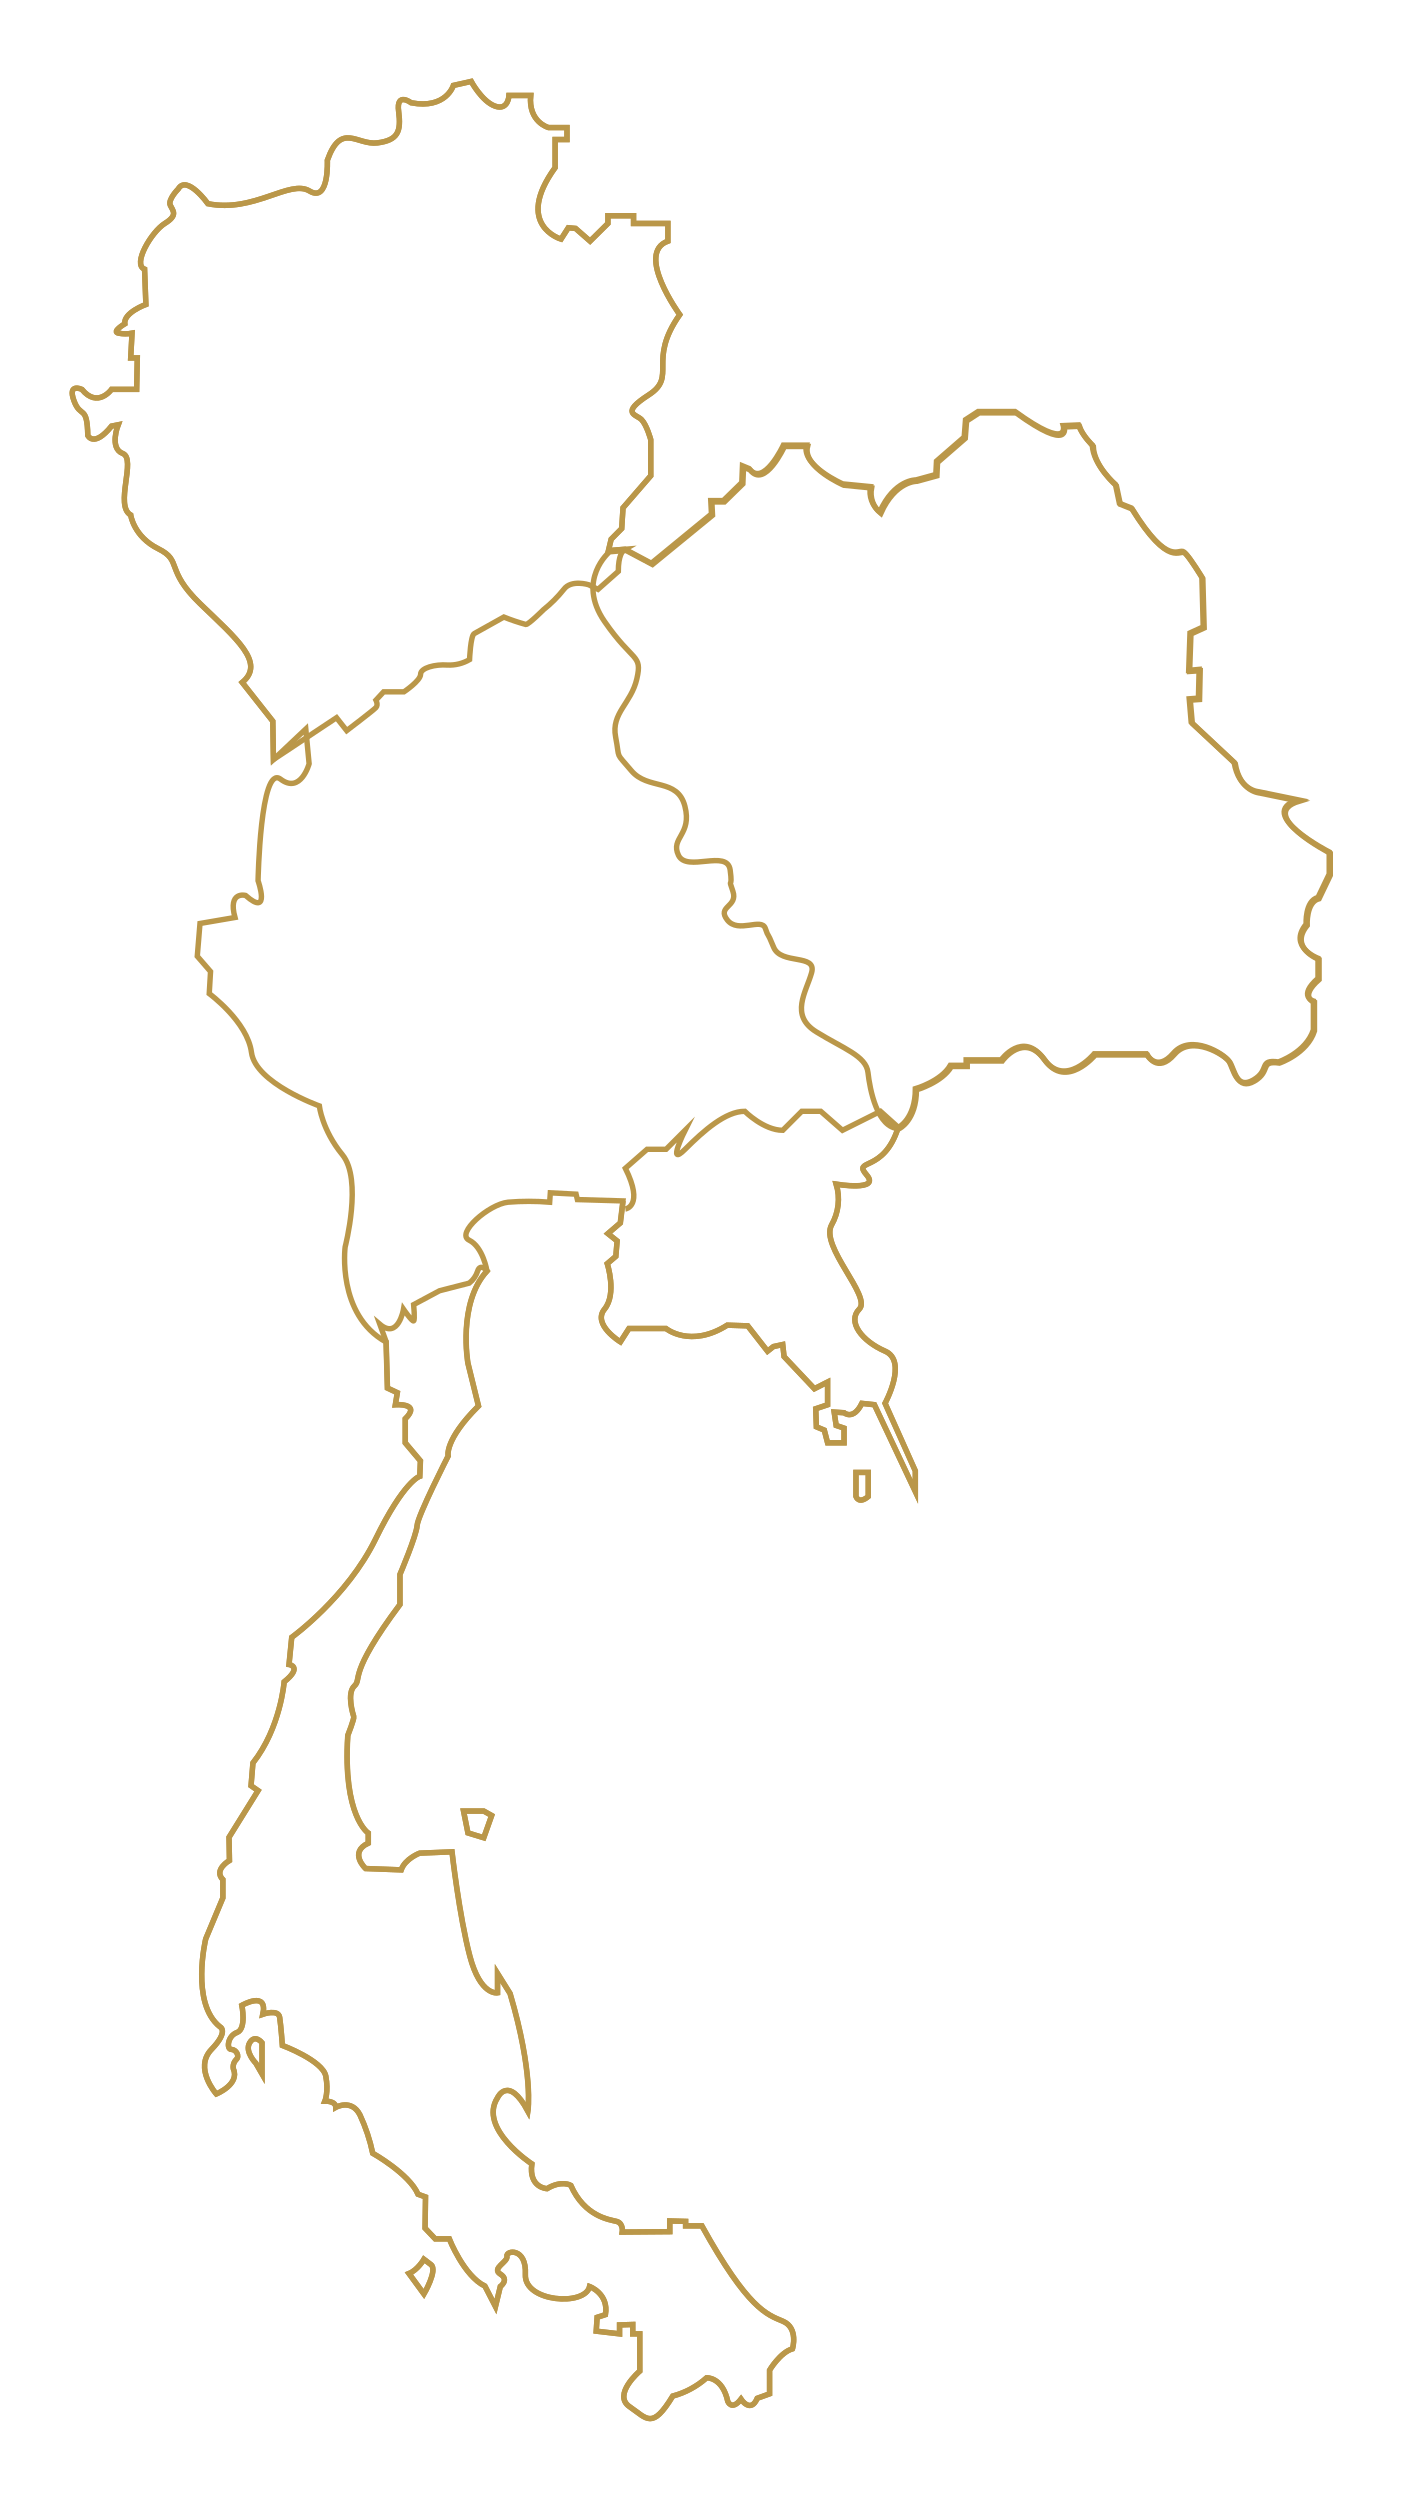
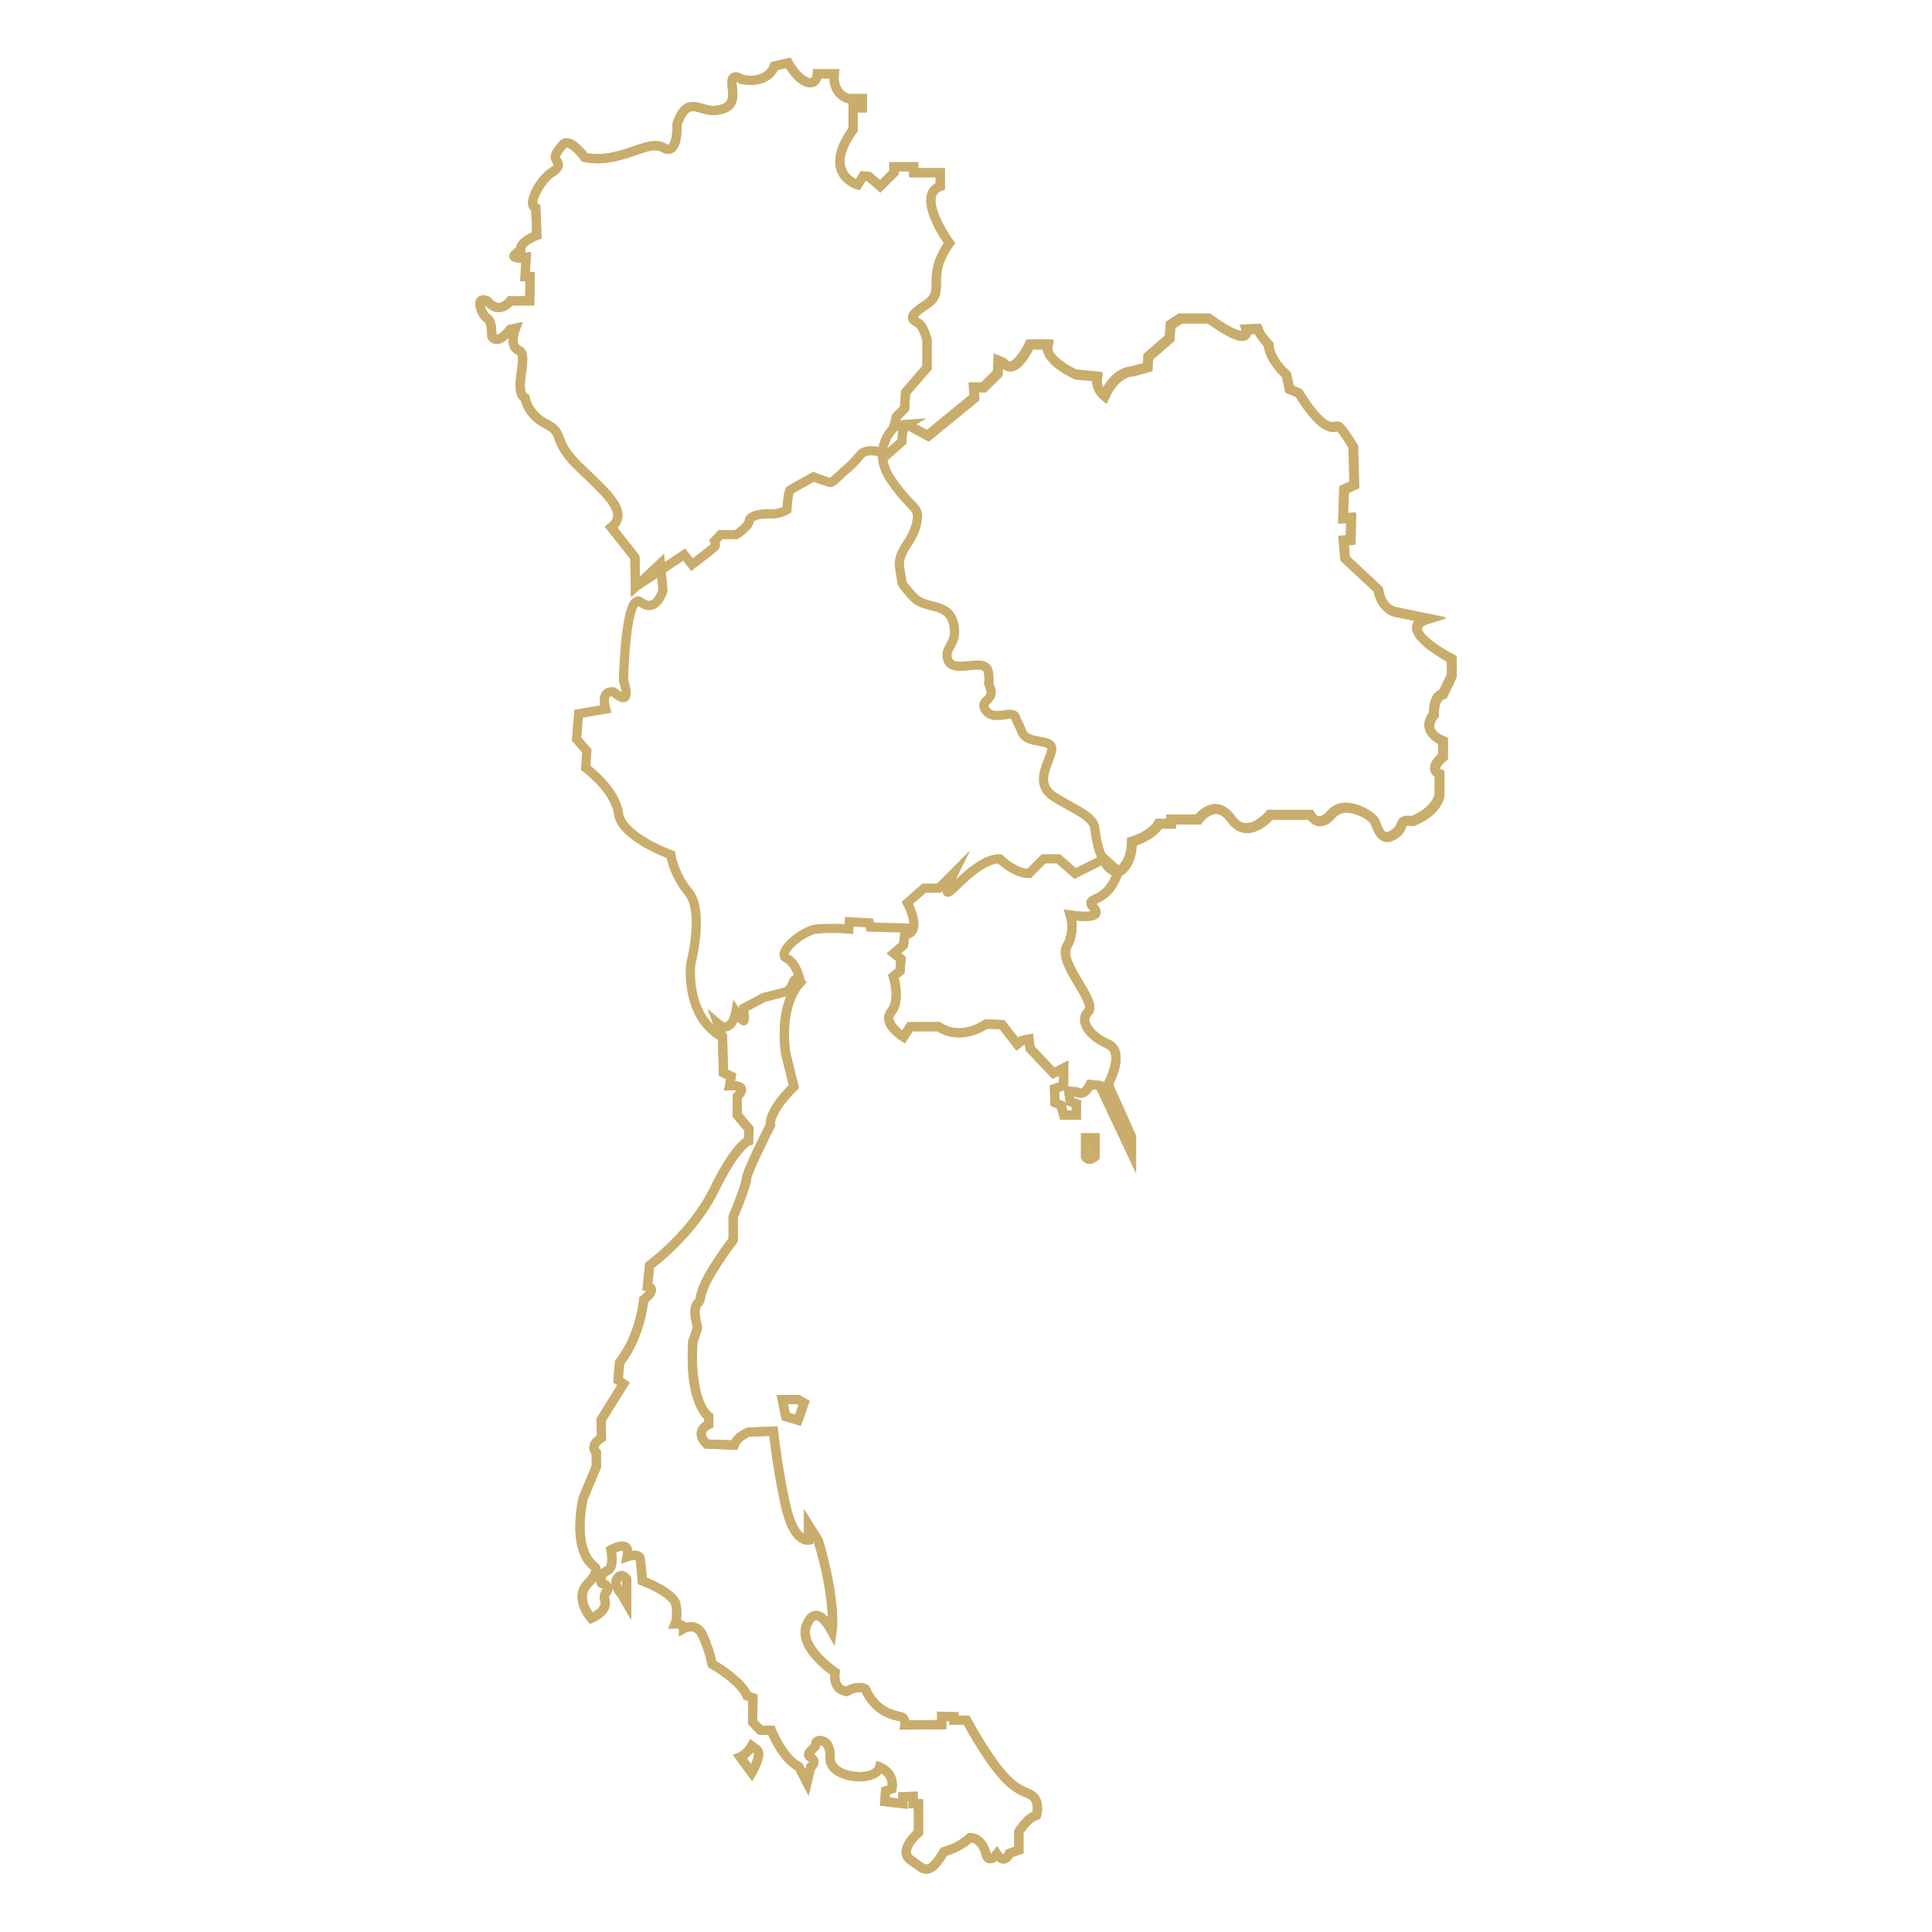
- <svg xmlns="http://www.w3.org/2000/svg" id="Layer_1" data-name="Layer 1" viewBox="0 0 516.77 921.19">
-   <defs>
-     <style>.cls-1{fill:none;stroke:#ba9749;stroke-miterlimit:10;stroke-width:2px;}</style>
-   </defs>
-   <path class="cls-1" d="M331.36,415.88s6.33-3,6.33-14.29c0,0,9.48-2.71,12.89-8.62h5.83v-2H369.3s8-11.08,15.8-.24,18.49-2,18.49-2H422.8s3.64,7.14,10-.25,18.72.25,20.42,3,2.68,10.59,9,6.89,1.7-7.63,9.24-6.65c0,0,10.21-3.45,12.89-11.82V369.33s-5.84-1.72,1.7-8.37v-7.39s-11.19-4.19-4.38-12.56c0,0-.48-8.62,4.38-9.85l4.13-8.62v-8.13s-27.72-14.28-11.43-19.2l-14.59-3s-7.29-.49-9-10.84l-15.81-14.77L438.6,258l3.41-.25.24-10.59-3.89.25.48-13.79,4.87-2.22-.49-18.22s-4.62-7.64-6.56-9.36-5.6,6.16-19.46-16.25l-4.37-1.73L411.37,179s-8.27-7.14-8.51-14.53c0,0-3.89-3.7-5.11-7.39l-5.59.25s2.67,9.6-17.75-5.18H360.79l-4.62,3-.49,6.4-10.21,8.87-.24,4.92-7.3,2s-8-.24-13.37,11.82a9.66,9.66,0,0,1-3.41-9.35l-10.21-1s-15.32-6.65-13.38-14.28h-8.51s-7.29,15.76-12.64,8.62l-2.43-1-.25,6.16-6.8,6.65h-4.62l.24,4.92L240.42,208l-9.73-5.17-6.08.49S212.2,213.71,222.76,229s14,11.91,11.91,21.1-9.53,12.6-7.83,21.45-.34,5.1,5.79,12.42,17,2.56,19.74,13.11-5.44,11.58-2.38,18.05,18-2.39,19.06,5.44-1,2,1,7.83S264,333.88,268,339s12.6-1,14,3.07.34.26,3.06,6.94,16,2.25,14,9.4-8.17,15.66,1.7,21.79,18.39,8.85,19.07,15S323.21,415.83,331.36,415.88Z" />
-   <path class="cls-1" d="M167.07,31.47s-2.68,8.86-15.56,6.4c0,0-5.6-4.19-4.62,3.2s-.25,10.59-7.79,11.57-13.37-7.88-18.48,6.41c0,0,.73,15.76-6.56,11.33S93.63,78.5,76.61,75.06c0,0-7.78-10.84-10.94-5.42,0,0-3.89,3.92-2.92,6s2.92,3.63-2,6.68S48.65,97.47,53.27,99.19l.48,13s-8.27,3-7.78,7.14c0,0-5.11,3-2.19,3.45a13,13,0,0,0,4.87,0l-.49,9.11h2.43l-.24,11.58H41.11s-5.11,7.14-10.95,0c0,0-5.34-2.47-2.91,4.18s4.86,1.24,5.1,12.81c0,0,2.19,4.68,8.76-3.45l2.43-.49s-3.41,8.62,1.7,10.59-3.16,19.21,2.92,22.66c0,0,1.09,7.94,10.15,12.43s2.31,7.57,15.5,20.32S98,244.24,89.25,251.46l11.27,14.29.24,14.12,11.92-11.25,1.22,12.81s-3.08,11.32-10.54,5.66-8.27,37.43-8.27,37.43,4.86,13.79-4.62,5.42c0,0-6.57-1.72-3.89,8.13l-12.89,2.21-1,12.07L77.58,358l-.48,8.12s14.1,10.35,15.56,21.67,25,19.71,25,19.71,1,8.86,8.51,18,1,34,1,34-3.16,24.87,15.07,35l.49,17,3.65,1.72-.73,4.44s9.73-.74,3.65,5.17v8.86l5.59,6.65-.24,5.67s-5.84,1.72-16.3,23.15-30.88,36.2-30.88,36.2l-1,10s5.19.82-1.79,6.4c0,0-1.29,16.91-11.5,29.89L92.5,658l2.59,1.8L84.39,677l.16,8.54s-6,3.45-2.43,7.06v6.73L75.8,714.45S70.13,738.09,81,746.79c0,0,3.56,1.48-3.08,8.37s1.78,16.42,1.78,16.42S88.44,768,86,762.39a3.86,3.86,0,0,1,1-3.45c1.46-1.32,0-3.78-1.78-3.78s-1.46-4.92,2.11-6.24,1.78-10,1.78-10,9.66-5.58,7.75,3.28c0,0,5.71-2,6.19,1.15s1,10.34,1,10.34,14.91,5.59,16,11.33-.33,9.2-.33,9.2,4-.17,4,2.29c0,0,5.84-3.28,8.92,2.8a65.21,65.21,0,0,1,4.7,14.11s13.46,7.56,16.7,15.11l2.76,1-.17,11.5,3.73,3.94h5.19s5.35,13.62,13.13,17.4l3.89,7.55,1.78-7.39s3.41-2.46,0-4.59,2.92-4.44,2.44-6.57,7.29-3.45,6.8,6.73,22,11.82,23.67,4.43c0,0,7.14,2.63,5.84,10.35l-3.08,1-.33,5.09,8.6,1v-3.29l4.86-.16v3.45h2.59V873.7s-10.21,8.7-3.73,13.13,8.27,8.54,15.89-3.94a30.75,30.75,0,0,0,12.48-6.73s5.84-.33,7.79,8.7c0,0,1.45,3.61,4.86-.82,0,0,3.57,5.42,6-.33l4.54-1.64v-8.7s3.89-6.57,8.43-7.88c0,0,2.27-7.72-3.57-10.18s-12.81-4.43-29.83-35.13h-6v-1.65l-5.83-.16v3.94l-17.51.16s.49-3.28-2.11-3.94-11.75-1.72-16.86-13.29c0,0-3.4-2-8.75,1.23,0,0-6.81-.25-5.6-9.12,0,0-19.93-13.05-12.64-24.38,0,0,3.89-8.61,11.19,4.93,0,0,2.18-13.79-6.57-43.34l-4.62-7.39v7.14s-6.32,1.23-10.21-13.54-6.57-38.42-6.57-38.42l-11.91.49s-5.35,2-6.81,6.16l-13.13-.49s-6.33-5.92,1-9.36v-3.7s-9.48-6.15-7.54-36c0,0,2.43-6.16,2.19-6.9s-2.67-8.62.24-11.33-2.67-3.94,16.78-30V580.15s6.08-14.29,6.32-18,11.43-25.61,11.43-25.61-1.46-5.91,11.19-18.47l-3.89-15.76s-3.89-22.17,7.05-34c0,0-1.46-8.86-6.57-11.33s7.3-13.29,14.35-14a93.3,93.3,0,0,1,15.32,0l.24-3.45,9.49.49.48,2,16.78.49-1,8.13L224,454.55l3.4,2.71-.48,5.67-3.16,2.7s3.64,11.09-1,16.75,5.84,12.07,5.84,12.07l3.16-4.93h13.62s9,7.39,22.61-1.23l7.54.25,7.3,9.35,2.18-1.72,3.41-.74.49,4.43,11.18,11.83,4.86-2.47v8.38l-4.37,1.47.24,6.65,2.92,1.23,1.21,4.68H311v-5.41l-2.91-1-.73-4.92,3.64.24s3.41,3,6.57-3.45l4.62.5,15.08,32V542L326.1,517.1s8.51-15.51,0-19.21-14.1-10.83-9.48-15.51-14.59-23.15-10.22-31a19.16,19.16,0,0,0,1.71-15s16.53,2.71,11.18-3.45,6.32-.49,11.67-17.48c0,0,6.33-3,6.33-14.29,0,0,9.48-2.71,12.88-8.62H356v-2H368.9s8-11.08,15.8-.24,18.48-2,18.48-2h19.21s3.65,7.14,10-.25,18.73.25,20.43,3,2.67,10.58,9,6.89,1.7-7.63,9.24-6.65c0,0,10.21-3.45,12.89-11.82V368.85s-5.84-1.72,1.7-8.37v-7.39s-11.19-4.19-4.38-12.56c0,0-.49-8.62,4.38-9.85l4.13-8.62v-8.13S462,299.65,478.32,294.72l-14.59-3s-7.29-.49-9-10.84l-15.81-14.77-.73-8.62,3.4-.25.25-10.59L438,247l.48-13.79,4.87-2.22-.49-18.22s-4.62-7.64-6.57-9.36-5.59,6.16-19.45-16.25l-4.38-1.73L411,178.49s-8.27-7.14-8.52-14.53c0,0-3.89-3.7-5.1-7.39l-5.6.25s2.68,9.6-17.75-5.18H360.39l-4.62,3-.49,6.4-10.21,8.87-.25,4.92-7.29,2s-8-.24-13.38,11.82a9.65,9.65,0,0,1-3.4-9.35l-10.21-1s-15.32-6.65-13.38-14.28h-8.51s-7.29,15.76-12.64,8.62l-2.43-1-.25,6.16-6.81,6.65H261.9l.25,4.92L240,207.55l-9.73-5.18-6.08.5,1-4.19,3.89-3.94.48-7.63,10.22-11.82V162s-1.46-5.42-3.41-7.39-8-2.22,2.68-9.11-.73-12.32,11.42-29.55c0,0-16.53-22.66-4.37-27.09V82.34H233.45V79.49H224v2.85l-6.57,6.51-5.35-4.68-2.67-.25-2.68,4.19s-17.5-5.17-2.18-26.35V51.41h4.37V47h-6.81s-7.53-2-6.56-11.82h-8s-.24,5.66-5.1,3.94S173.63,30,173.63,30Z" />
-   <polygon class="cls-1" points="178.25 667.33 170.8 667.33 172.42 675.38 178.25 677.18 181.17 668.97 178.25 667.33" />
-   <path class="cls-1" d="M156.21,832.49s-2.27,3.94-5.52,5.25l5.52,7.55s5.18-8.86,2.59-10.83Z" />
-   <path class="cls-1" d="M96.55,764.19V752.7s-2.59-3.29-4.54,0,2.27,7.55,2.27,7.55Z" />
-   <path class="cls-1" d="M319.94,542.55H315.4v8.87s1,3,4.54,0Z" />
-   <path class="cls-1" d="M250.47,115.94s-16.53-22.66-4.37-27.09V82.34H233.45V79.49H224v2.85l-6.57,6.51-5.35-4.68-2.67-.25-2.68,4.19s-17.5-5.17-2.18-26.35V51.41h4.37V47h-6.81s-7.53-2-6.56-11.82h-8s-.24,5.66-5.1,3.94S173.63,30,173.63,30l-6.56,1.48s-2.68,8.86-15.56,6.4c0,0-5.6-4.19-4.62,3.2s-.25,10.59-7.79,11.57-13.37-7.88-18.48,6.41c0,0,.73,15.76-6.56,11.33S93.63,78.5,76.61,75.06c0,0-7.78-10.84-10.94-5.42,0,0-3.89,3.92-2.92,6s2.92,3.63-2,6.68S48.65,97.47,53.27,99.19l.48,13s-8.27,3-7.78,7.14c0,0-5.11,3-2.19,3.45a13,13,0,0,0,4.87,0l-.49,9.11h2.43l-.24,11.58H41.11s-5.11,7.14-10.95,0c0,0-5.35-2.47-2.91,4.18s4.86,1.24,5.1,12.81c0,0,2.19,4.68,8.76-3.45l2.43-.49s-3.41,8.62,1.7,10.59-3.16,19.21,2.92,22.66c0,0,1.09,7.94,10.15,12.43s2.31,7.57,15.5,20.32S98,244.24,89.25,251.46l11.27,14.29.24,14.12L124,264.45l3.75,4.77s9.87-7.49,10.78-8.51,0-2.73,0-2.73l2.83-3.06h7.49s6.13-4.08,6.13-6.47,5.45-3.74,9.87-3.4a14.82,14.82,0,0,0,8.17-2s.36-8.82,1.72-9.58l10.92-6.1a73.52,73.52,0,0,0,8.13,2.74c1,0,6.47-5.45,6.47-5.45a46.56,46.56,0,0,0,7.49-7.49c2.72-3.74,9.19-1.7,9.19-1.7l3.4,1.7,7.49-6.63c0-5.9,1.6-7.57,2.21-8l.24-.14-6.08.5,1-4.19,3.89-3.94.48-7.63,10.22-11.82V162s-1.46-5.42-3.41-7.39-8-2.22,2.68-9.11S238.32,133.17,250.47,115.94Z" />
-   <path class="cls-1" d="M288.49,855.31c-5.84-2.46-12.81-4.43-29.83-35.13h-6v-1.65l-5.83-.16v3.94l-17.51.16s.49-3.28-2.11-3.94-11.75-1.72-16.86-13.29c0,0-3.4-2-8.75,1.23,0,0-6.81-.25-5.6-9.12,0,0-19.94-13.05-12.64-24.38,0,0,3.89-8.61,11.19,4.93,0,0,2.18-13.79-6.57-43.34l-4.62-7.39v7.14s-6.32,1.23-10.21-13.54-6.57-38.42-6.57-38.42l-11.91.49s-5.35,2-6.81,6.16l-13.13-.49s-6.33-5.92,1-9.36v-3.7s-9.48-6.15-7.54-36c0,0,2.43-6.16,2.19-6.9s-2.68-8.62.24-11.33-2.67-3.94,16.78-30V580.15s6.08-14.29,6.32-18,11.43-25.61,11.43-25.61-1.46-5.91,11.19-18.47l-3.89-15.76s-3.89-22.17,7.05-34c0,0-2.49-3-3.49,0a9.11,9.11,0,0,1-3.11,4.49l-10.94,2.81-9.54,5.11s.54,5.64,0,6h0c-.53.36-3.74-4.3-3.74-4.3s-1.92,11.33-8.72,5.54l2.34,6.46.48,17,3.65,1.72-.73,4.44s9.73-.74,3.65,5.17v8.86l5.59,6.65-.24,5.67s-5.84,1.72-16.3,23.15-30.88,36.2-30.88,36.2l-1,10s5.19.82-1.79,6.4c0,0-1.29,16.91-11.51,29.89L92.5,658l2.59,1.8L84.39,677l.16,8.54s-6,3.45-2.43,7.06v6.73L75.8,714.45S70.12,738.09,81,746.79c0,0,3.56,1.48-3.08,8.37s1.78,16.42,1.78,16.42S88.44,768,86,762.39a3.86,3.86,0,0,1,1-3.45c1.46-1.32,0-3.78-1.78-3.78s-1.46-4.92,2.11-6.24,1.78-10,1.78-10,9.66-5.58,7.75,3.28c0,0,5.71-2,6.19,1.15s1,10.34,1,10.34,14.91,5.59,16,11.33-.33,9.2-.33,9.2,4-.17,4,2.29c0,0,5.84-3.28,8.92,2.8a65.21,65.21,0,0,1,4.7,14.11s13.46,7.56,16.7,15.11l2.75,1-.16,11.5,3.73,3.94h5.19s5.35,13.62,13.13,17.4l3.89,7.55,1.78-7.39s3.41-2.46,0-4.59,2.92-4.44,2.44-6.57,7.29-3.45,6.8,6.73,22,11.82,23.67,4.43c0,0,7.14,2.63,5.84,10.35l-3.08,1-.33,5.09,8.6,1v-3.29l4.86-.16v3.45h2.59V873.7s-10.21,8.7-3.73,13.13,8.27,8.54,15.89-3.94a30.75,30.75,0,0,0,12.48-6.73s5.84-.33,7.79,8.7c0,0,1.45,3.61,4.86-.82,0,0,3.57,5.42,6-.33l4.54-1.64v-8.7s3.89-6.57,8.43-7.88C292.06,865.49,294.33,857.77,288.49,855.31Z" />
-   <polygon class="cls-1" points="170.8 667.33 172.42 675.38 178.25 677.18 181.17 668.97 178.25 667.33 170.8 667.33" />
-   <path class="cls-1" d="M156.21,832.49s-2.27,3.94-5.52,5.25l5.52,7.55s5.18-8.86,2.59-10.83Z" />
-   <path class="cls-1" d="M92,752.7c-2,3.28,2.27,7.55,2.27,7.55l2.27,3.94V752.7S94,749.42,92,752.7Z" />
-   <path class="cls-1" d="M230.43,445.49s7-1,0-15l8-7h7l7-7s-7,14,0,7,15-14,22-14c0,0,7,7,14,7l7-7h7l8,7,14-7L331,415.4c-5.35,17-17,11.32-11.67,17.48s-11.18,3.45-11.18,3.45a19.16,19.16,0,0,1-1.71,15c-4.37,7.88,14.84,26.35,10.22,31s1,11.82,9.48,15.51,0,19.21,0,19.21L337.29,542v7.63l-15.08-32-4.62-.5c-3.16,6.41-6.57,3.45-6.57,3.45l-3.64-.24.73,4.92,2.91,1v5.41h-6.08L303.73,527l-2.92-1.23-.24-6.65,4.37-1.47v-8.38l-4.86,2.47L288.9,499.86l-.49-4.43-3.41.74-2.18,1.72-7.3-9.35-7.54-.25c-13.61,8.62-22.61,1.23-22.61,1.23H231.75l-3.16,4.93s-10.46-6.41-5.84-12.07,1-16.75,1-16.75l3.16-2.7.48-5.67-3.4-2.71,4.62-3.94,1-8.13" />
-   <path class="cls-1" d="M319.94,542.55H315.4v8.87s1,3,4.54,0Z" />
+ <svg xmlns="http://www.w3.org/2000/svg" version="1.1" id="Layer_1" x="0px" y="0px" width="105px" height="105px" viewBox="0 0 105 105" enable-background="new 0 0 105 105" xml:space="preserve">
+   <g>
+     <path fill="none" stroke="#C9AD6C" stroke-width="0.5" stroke-miterlimit="10" d="M60.818,47.403c0,0,0.721-0.342,0.721-1.629   c0,0,1.081-0.309,1.47-0.982h0.665v-0.228h1.469c0,0,0.912-1.263,1.801-0.027c0.889,1.235,2.107-0.228,2.107-0.228h2.189   c0,0,0.415,0.814,1.141-0.028c0.725-0.842,2.133,0.028,2.327,0.342s0.306,1.207,1.026,0.785c0.72-0.421,0.193-0.87,1.053-0.758   c0,0,1.164-0.393,1.469-1.347v-1.205c0,0-0.666-0.196,0.194-0.954v-0.843c0,0-1.276-0.478-0.499-1.432c0,0-0.055-0.982,0.499-1.123   l0.471-0.982v-0.927c0,0-3.159-1.627-1.304-2.188l-1.662-0.342c0,0-0.831-0.056-1.025-1.236l-1.803-1.684l-0.086-0.98l0.389-0.029   l0.027-1.207l-0.443,0.029l0.055-1.572l0.556-0.253l-0.056-2.077c0,0-0.527-0.871-0.748-1.067   c-0.221-0.196-0.639,0.702-2.219-1.852l-0.498-0.197l-0.166-0.78c0,0-0.942-0.814-0.97-1.656c0,0-0.443-0.421-0.583-0.842   l-0.637,0.029c0,0,0.305,1.094-2.023-0.59h-1.553l-0.525,0.342l-0.057,0.729l-1.164,1.011l-0.027,0.561l-0.832,0.228   c0,0-0.912-0.027-1.523,1.347c-0.316-0.256-0.467-0.666-0.389-1.066l-1.164-0.114c0,0-1.746-0.758-1.525-1.628h-0.97   c0,0-0.831,1.796-1.44,0.983l-0.277-0.114l-0.028,0.702l-0.774,0.758h-0.527l0.027,0.561l-2.522,2.065l-1.109-0.589l-0.693,0.056   c0,0-1.415,1.185-0.211,2.927s1.596,1.357,1.357,2.405c-0.238,1.047-1.086,1.436-0.893,2.445s-0.039,0.581,0.66,1.416   s1.938,0.292,2.25,1.495c0.313,1.202-0.62,1.32-0.271,2.057c0.349,0.737,2.052-0.272,2.173,0.62   c0.12,0.893-0.114,0.228,0.114,0.893c0.228,0.665-0.689,0.625-0.234,1.208c0.456,0.583,1.437-0.114,1.596,0.35   c0.16,0.464,0.039,0.03,0.35,0.791c0.31,0.761,1.823,0.256,1.596,1.071c-0.229,0.815-0.932,1.785,0.193,2.484   s2.096,1.009,2.174,1.709C59.581,45.747,59.889,47.397,60.818,47.403z" />
+     <path fill="none" stroke="#C9AD6C" stroke-width="0.5" stroke-miterlimit="10" d="M42.092,3.587c0,0-0.306,1.01-1.774,0.729   c0,0-0.638-0.478-0.526,0.365S39.763,5.888,38.903,6c-0.859,0.112-1.524-0.898-2.106,0.73c0,0,0.083,1.796-0.748,1.292   s-2.329,0.926-4.269,0.534c0,0-0.887-1.236-1.247-0.618c0,0-0.443,0.447-0.333,0.684c0.11,0.237,0.333,0.414-0.228,0.762   c-0.561,0.348-1.379,1.727-0.853,1.923l0.055,1.481c0,0-0.943,0.342-0.887,0.814c0,0-0.582,0.342-0.25,0.393   c0.184,0.035,0.372,0.035,0.555,0l-0.056,1.039h0.277l-0.027,1.32h-1.053c0,0-0.583,0.814-1.248,0c0,0-0.609-0.281-0.332,0.477   c0.277,0.758,0.554,0.141,0.582,1.46c0,0,0.25,0.534,0.999-0.393l0.277-0.056c0,0-0.389,0.982,0.194,1.207s-0.36,2.189,0.333,2.583   c0,0,0.124,0.905,1.157,1.417s0.263,0.863,1.767,2.316c1.503,1.454,2.757,2.476,1.76,3.299l1.284,1.629l0.027,1.609l1.359-1.282   l0.139,1.46c0,0-0.351,1.291-1.202,0.646c-0.85-0.646-0.942,4.266-0.942,4.266s0.554,1.572-0.527,0.618   c0,0-0.749-0.196-0.443,0.927l-1.469,0.252l-0.114,1.376l0.557,0.644l-0.055,0.926c0,0,1.607,1.18,1.774,2.47   c0.166,1.29,2.85,2.247,2.85,2.247s0.114,1.01,0.97,2.052c0.856,1.042,0.114,3.875,0.114,3.875s-0.36,2.835,1.717,3.99l0.056,1.938   l0.416,0.195l-0.083,0.506c0,0,1.109-0.084,0.417,0.59v1.01l0.637,0.758l-0.027,0.646c0,0-0.666,0.196-1.858,2.639   c-1.192,2.443-3.52,4.127-3.52,4.127l-0.114,1.139c0,0,0.592,0.094-0.204,0.73c0,0-0.147,1.927-1.311,3.406l-0.078,0.952   l0.295,0.205l-1.22,1.96l0.018,0.974c0,0-0.684,0.394-0.277,0.806v0.767l-0.72,1.724c0,0-0.646,2.694,0.593,3.686   c0,0,0.406,0.169-0.351,0.954c-0.757,0.786,0.203,1.872,0.203,1.872s0.997-0.408,0.718-1.048c-0.029-0.142,0.014-0.289,0.114-0.394   c0.167-0.15,0-0.431-0.203-0.431c-0.203,0-0.167-0.561,0.24-0.711c0.407-0.15,0.203-1.14,0.203-1.14s1.101-0.637,0.883,0.373   c0,0,0.651-0.228,0.706,0.132c0.055,0.358,0.114,1.179,0.114,1.179s1.7,0.637,1.824,1.291c0.125,0.654-0.038,1.049-0.038,1.049   s0.456-0.02,0.456,0.261c0,0,0.666-0.374,1.017,0.319c0.24,0.514,0.419,1.054,0.536,1.608c0,0,1.534,0.861,1.903,1.722l0.314,0.114   l-0.019,1.312l0.425,0.449h0.592c0,0,0.61,1.552,1.497,1.982l0.443,0.861l0.203-0.843c0,0,0.389-0.28,0-0.523   c-0.389-0.243,0.333-0.506,0.278-0.749c-0.055-0.242,0.831-0.393,0.775,0.768c-0.056,1.16,2.508,1.348,2.698,0.505   c0,0,0.814,0.3,0.666,1.18l-0.351,0.114l-0.038,0.58l0.98,0.113v-0.375l0.554-0.018v0.393h0.295v1.565c0,0-1.164,0.991-0.425,1.497   c0.739,0.504,0.943,0.973,1.811-0.449c0.528-0.142,1.015-0.404,1.423-0.768c0,0,0.665-0.037,0.888,0.992   c0,0,0.166,0.411,0.555-0.094c0,0,0.406,0.617,0.684-0.037l0.518-0.188v-0.992c0,0,0.443-0.748,0.961-0.897   c0,0,0.258-0.88-0.407-1.161c-0.666-0.279-1.46-0.504-3.4-4.004h-0.684v-0.188l-0.665-0.019v0.449l-1.996,0.019   c0,0,0.056-0.375-0.24-0.449c-0.296-0.076-1.339-0.196-1.922-1.516c0,0-0.388-0.228-0.998,0.141c0,0-0.776-0.028-0.638-1.039   c0,0-2.271-1.488-1.441-2.779c0,0,0.443-0.981,1.276,0.563c0,0,0.248-1.572-0.749-4.94l-0.527-0.843v0.814   c0,0-0.72,0.14-1.164-1.544c-0.443-1.683-0.749-4.379-0.749-4.379l-1.357,0.056c0,0-0.61,0.229-0.776,0.702l-1.497-0.056   c0,0-0.721-0.675,0.114-1.066V76.99c0,0-1.081-0.701-0.859-4.104c0,0,0.277-0.703,0.25-0.787s-0.304-0.982,0.027-1.291   s-0.304-0.449,1.913-3.42v-1.262c0,0,0.693-1.629,0.72-2.051c0.027-0.424,1.303-2.92,1.303-2.92s-0.167-0.674,1.275-2.105   l-0.443-1.796c0,0-0.443-2.526,0.803-3.876c0,0-0.167-1.009-0.749-1.291c-0.583-0.281,0.832-1.515,1.635-1.596   c0.582-0.048,1.166-0.048,1.747,0l0.027-0.393l1.082,0.056l0.055,0.228l1.913,0.056l-0.114,0.927l-0.517,0.446l0.388,0.309   l-0.055,0.646l-0.36,0.308c0,0,0.415,1.264-0.114,1.908c-0.529,0.646,0.666,1.377,0.666,1.377l0.36-0.563h1.552   c0,0,1.026,0.842,2.577-0.141l0.859,0.029l0.832,1.065l0.249-0.196l0.389-0.084l0.056,0.505l1.274,1.349l0.554-0.281v0.955   l-0.498,0.167l0.027,0.759l0.333,0.14l0.138,0.533h0.689V59.98l-0.331-0.114l-0.084-0.562l0.415,0.027c0,0,0.389,0.343,0.749-0.393   l0.526,0.057l1.72,3.648v-0.865l-1.273-2.839c0,0,0.97-1.768,0-2.189c-0.971-0.422-1.607-1.234-1.081-1.769   c0.526-0.533-1.663-2.638-1.165-3.533c0.297-0.519,0.367-1.137,0.195-1.71c0,0,1.884,0.309,1.274-0.393   c-0.61-0.702,0.72-0.056,1.33-1.992c0,0,0.722-0.342,0.722-1.629c0,0,1.08-0.309,1.468-0.983h0.665v-0.228h1.47   c0,0,0.912-1.263,1.802-0.028c0.889,1.236,2.105-0.228,2.105-0.228h2.189c0,0,0.416,0.813,1.141-0.029   c0.724-0.842,2.135,0.029,2.328,0.342s0.305,1.206,1.025,0.785c0.723-0.42,0.194-0.87,1.054-0.758c0,0,1.164-0.394,1.47-1.348   v-1.21c0,0-0.666-0.196,0.193-0.954v-0.842c0,0-1.275-0.478-0.499-1.432c0,0-0.056-0.982,0.499-1.123l0.471-0.982v-0.927   c0,0-3.166-1.628-1.307-2.189l-1.662-0.342c0,0-0.832-0.056-1.026-1.235l-1.802-1.684l-0.084-0.982l0.389-0.029l0.027-1.207   l-0.438,0.04l0.055-1.572l0.556-0.253l-0.056-2.077c0,0-0.527-0.871-0.749-1.067c-0.223-0.196-0.638,0.702-2.218-1.852   l-0.498-0.197l-0.167-0.791c0,0-0.942-0.814-0.972-1.656c0,0-0.443-0.421-0.58-0.842l-0.639,0.029c0,0,0.305,1.094-2.023-0.591   h-1.555L63.6,17.626l-0.055,0.729l-1.164,1.011l-0.029,0.561l-0.83,0.228c0,0-0.912-0.027-1.525,1.347   c-0.316-0.256-0.465-0.666-0.388-1.066l-1.163-0.114c0,0-1.746-0.758-1.525-1.628h-0.971c0,0-0.83,1.796-1.44,0.983l-0.276-0.114   l-0.029,0.702l-0.775,0.758h-0.527l0.028,0.561l-2.525,2.072l-1.109-0.59l-0.693,0.057l0.114-0.478l0.443-0.449l0.055-0.87   l1.165-1.347v-1.515c0,0-0.167-0.618-0.389-0.842s-0.912-0.253,0.305-1.039c1.218-0.785-0.083-1.404,1.302-3.368   c0,0-1.884-2.583-0.498-3.088V9.385h-1.442V9.061h-1.077v0.325l-0.749,0.742l-0.61-0.534l-0.305-0.028l-0.305,0.478   c0,0-1.995-0.589-0.249-3.003V5.86h0.498V5.357h-0.776c0,0-0.858-0.228-0.748-1.348h-0.912c0,0-0.027,0.646-0.581,0.449   c-0.554-0.196-1.005-1.04-1.005-1.04L42.092,3.587z" />
+     <polygon fill="none" stroke="#C9AD6C" stroke-width="0.5" stroke-miterlimit="10" points="43.366,76.064 42.517,76.064    42.702,76.982 43.366,77.188 43.699,76.251  " />
+     <path fill="none" stroke="#C9AD6C" stroke-width="0.5" stroke-miterlimit="10" d="M40.854,94.89c0,0-0.259,0.449-0.629,0.599   l0.629,0.86c0,0,0.59-1.01,0.295-1.234L40.854,94.89z" />
+     <path fill="none" stroke="#C9AD6C" stroke-width="0.5" stroke-miterlimit="10" d="M34.054,87.104v-1.31c0,0-0.295-0.375-0.518,0   s0.259,0.861,0.259,0.861L34.054,87.104z" />
+     <path fill="none" stroke="#C9AD6C" stroke-width="0.5" stroke-miterlimit="10" d="M59.516,61.842h-0.518v1.011   c0,0,0.115,0.342,0.518,0V61.842z" />
+     <path fill="none" stroke="#C9AD6C" stroke-width="0.5" stroke-miterlimit="10" d="M51.598,13.215c0,0-1.884-2.583-0.498-3.088   V9.385h-1.442V9.061h-1.077v0.325l-0.749,0.742l-0.61-0.534l-0.305-0.028l-0.305,0.478c0,0-1.995-0.589-0.249-3.003V5.86h0.498   V5.357h-0.776c0,0-0.858-0.228-0.748-1.348h-0.912c0,0-0.027,0.646-0.581,0.449c-0.554-0.196-1.005-1.04-1.005-1.04l-0.748,0.169   c0,0-0.306,1.01-1.774,0.729c0,0-0.638-0.478-0.526,0.365c0.112,0.842-0.028,1.207-0.888,1.318   c-0.859,0.112-1.524-0.898-2.106,0.731c0,0,0.083,1.796-0.748,1.292s-2.329,0.924-4.269,0.532c0,0-0.887-1.236-1.247-0.618   c0,0-0.443,0.447-0.333,0.684c0.11,0.237,0.333,0.414-0.228,0.762c-0.561,0.348-1.379,1.727-0.853,1.923l0.055,1.481   c0,0-0.943,0.342-0.887,0.814c0,0-0.582,0.342-0.25,0.393c0.184,0.035,0.372,0.035,0.555,0l-0.056,1.039h0.277l-0.027,1.32h-1.053   c0,0-0.583,0.814-1.248,0c0,0-0.61-0.281-0.332,0.477c0.278,0.758,0.554,0.141,0.582,1.46c0,0,0.25,0.534,0.999-0.393l0.277-0.056   c0,0-0.389,0.982,0.194,1.207s-0.36,2.189,0.333,2.583c0,0,0.124,0.905,1.157,1.417s0.263,0.863,1.767,2.316   c1.503,1.454,2.757,2.476,1.76,3.299l1.284,1.629l0.027,1.609l2.649-1.758l0.427,0.544c0,0,1.125-0.854,1.229-0.97   c0.104-0.116,0-0.311,0-0.311l0.323-0.349h0.854c0,0,0.699-0.465,0.699-0.738c0-0.272,0.622-0.426,1.125-0.387   c0.326,0.016,0.649-0.064,0.932-0.228c0,0,0.041-1.005,0.196-1.092l1.245-0.695c0.303,0.122,0.612,0.226,0.927,0.312   c0.114,0,0.737-0.621,0.737-0.621c0.316-0.251,0.603-0.538,0.854-0.854c0.31-0.427,1.047-0.194,1.047-0.194l0.388,0.194   l0.854-0.756c0-0.672,0.183-0.863,0.252-0.912l0.027-0.016l-0.693,0.057l0.114-0.478l0.443-0.449l0.055-0.87l1.165-1.347v-1.518   c0,0-0.167-0.618-0.389-0.842s-0.912-0.253,0.306-1.039C51.515,15.799,50.213,15.179,51.598,13.215z" />
+     <path fill="none" stroke="#C9AD6C" stroke-width="0.5" stroke-miterlimit="10" d="M55.932,97.49   c-0.666-0.279-1.461-0.504-3.4-4.004h-0.684v-0.188l-0.665-0.019v0.449l-1.996,0.019c0,0,0.056-0.375-0.24-0.449   c-0.296-0.076-1.339-0.196-1.922-1.516c0,0-0.388-0.228-0.998,0.141c0,0-0.776-0.028-0.638-1.039c0,0-2.273-1.488-1.441-2.779   c0,0,0.443-0.981,1.276,0.563c0,0,0.248-1.572-0.749-4.94l-0.527-0.843v0.814c0,0-0.72,0.14-1.164-1.544   c-0.443-1.683-0.749-4.379-0.749-4.379l-1.357,0.056c0,0-0.61,0.229-0.776,0.702l-1.497-0.056c0,0-0.721-0.675,0.114-1.066V76.99   c0,0-1.081-0.701-0.859-4.104c0,0,0.277-0.703,0.25-0.787s-0.306-0.982,0.027-1.291s-0.304-0.449,1.913-3.42v-1.262   c0,0,0.693-1.629,0.72-2.051c0.027-0.424,1.303-2.92,1.303-2.92s-0.167-0.674,1.275-2.105l-0.443-1.796   c0,0-0.443-2.526,0.803-3.876c0,0-0.284-0.342-0.397,0c-0.063,0.203-0.187,0.382-0.354,0.512l-1.247,0.32l-1.087,0.583   c0,0,0.062,0.643,0,0.685l0,0c-0.061,0.041-0.426-0.49-0.426-0.49s-0.219,1.291-0.994,0.631l0.267,0.736l0.055,1.938l0.416,0.196   l-0.083,0.506c0,0,1.109-0.084,0.416,0.589v1.011l0.637,0.758l-0.027,0.646c0,0-0.666,0.196-1.858,2.639s-3.52,4.126-3.52,4.126   l-0.114,1.14c0,0,0.592,0.094-0.204,0.729c0,0-0.147,1.928-1.312,3.407l-0.082,0.961l0.295,0.205l-1.22,1.96l0.018,0.974   c0,0-0.684,0.394-0.277,0.806v0.767l-0.72,1.724c0,0-0.647,2.694,0.593,3.686c0,0,0.406,0.169-0.351,0.954   c-0.757,0.786,0.203,1.872,0.203,1.872s0.997-0.408,0.718-1.048c-0.029-0.142,0.014-0.289,0.114-0.394   c0.167-0.15,0-0.431-0.203-0.431c-0.203,0-0.167-0.561,0.24-0.711c0.407-0.15,0.203-1.14,0.203-1.14s1.101-0.637,0.883,0.373   c0,0,0.651-0.228,0.706,0.132c0.055,0.358,0.114,1.179,0.114,1.179s1.7,0.637,1.824,1.291c0.125,0.654-0.038,1.049-0.038,1.049   s0.456-0.02,0.456,0.261c0,0,0.666-0.374,1.017,0.319c0.24,0.514,0.419,1.054,0.536,1.608c0,0,1.534,0.861,1.903,1.722l0.313,0.114   l-0.018,1.312l0.425,0.449h0.592c0,0,0.61,1.552,1.497,1.982l0.443,0.861l0.203-0.843c0,0,0.389-0.28,0-0.523   c-0.389-0.243,0.333-0.506,0.278-0.749c-0.055-0.242,0.831-0.393,0.775,0.768c-0.056,1.16,2.508,1.348,2.698,0.505   c0,0,0.814,0.3,0.666,1.18l-0.351,0.114l-0.038,0.58l0.98,0.113v-0.375l0.554-0.018v0.393h0.295v1.565c0,0-1.164,0.991-0.425,1.497   c0.739,0.504,0.943,0.973,1.811-0.449c0.528-0.142,1.015-0.404,1.423-0.768c0,0,0.665-0.037,0.888,0.992   c0,0,0.166,0.411,0.555-0.094c0,0,0.406,0.617,0.684-0.037l0.518-0.188v-0.992c0,0,0.443-0.748,0.961-0.897   C56.338,98.651,56.598,97.771,55.932,97.49z" />
+     <polygon fill="none" stroke="#C9AD6C" stroke-width="0.5" stroke-miterlimit="10" points="42.517,76.064 42.702,76.982    43.366,77.188 43.699,76.251 43.366,76.064  " />
+     <path fill="none" stroke="#C9AD6C" stroke-width="0.5" stroke-miterlimit="10" d="M40.854,94.89c0,0-0.259,0.449-0.629,0.599   l0.629,0.86c0,0,0.59-1.01,0.295-1.234L40.854,94.89z" />
+     <path fill="none" stroke="#C9AD6C" stroke-width="0.5" stroke-miterlimit="10" d="M33.535,85.795   c-0.228,0.374,0.258,0.861,0.258,0.861l0.259,0.448v-1.31C34.052,85.795,33.763,85.421,33.535,85.795z" />
+     <path fill="none" stroke="#C9AD6C" stroke-width="0.5" stroke-miterlimit="10" d="M49.313,50.778c0,0,0.798-0.114,0-1.71   l0.912-0.798h0.798l0.798-0.798c0,0-0.798,1.596,0,0.798s1.71-1.596,2.508-1.596c0,0,0.798,0.798,1.596,0.798l0.798-0.798h0.798   l0.911,0.798l1.596-0.798l0.75,0.674c-0.61,1.938-1.938,1.29-1.33,1.992s-1.275,0.394-1.275,0.394   c0.172,0.572,0.102,1.19-0.194,1.709c-0.498,0.898,1.691,3.003,1.165,3.534c-0.527,0.53,0.113,1.347,1.08,1.768s0,2.19,0,2.19   l1.271,2.844v0.869l-1.719-3.647l-0.527-0.058c-0.359,0.731-0.748,0.395-0.748,0.395l-0.416-0.027l0.084,0.561l0.332,0.113v0.617   h-0.693l-0.139-0.533l-0.332-0.14l-0.027-0.758l0.498-0.167v-0.955l-0.555,0.281l-1.273-1.354l-0.057-0.505l-0.389,0.084   l-0.248,0.196l-0.832-1.065l-0.859-0.029c-1.551,0.982-2.577,0.141-2.577,0.141h-1.553l-0.36,0.563c0,0-1.192-0.73-0.666-1.377   c0.527-0.645,0.114-1.908,0.114-1.908l0.36-0.308l0.055-0.646l-0.388-0.309l0.526-0.449l0.114-0.927" />
+     <path fill="none" stroke="#C9AD6C" stroke-width="0.5" stroke-miterlimit="10" d="M59.516,61.842h-0.518v1.011   c0,0,0.115,0.342,0.518,0V61.842z" />
+   </g>
</svg>
